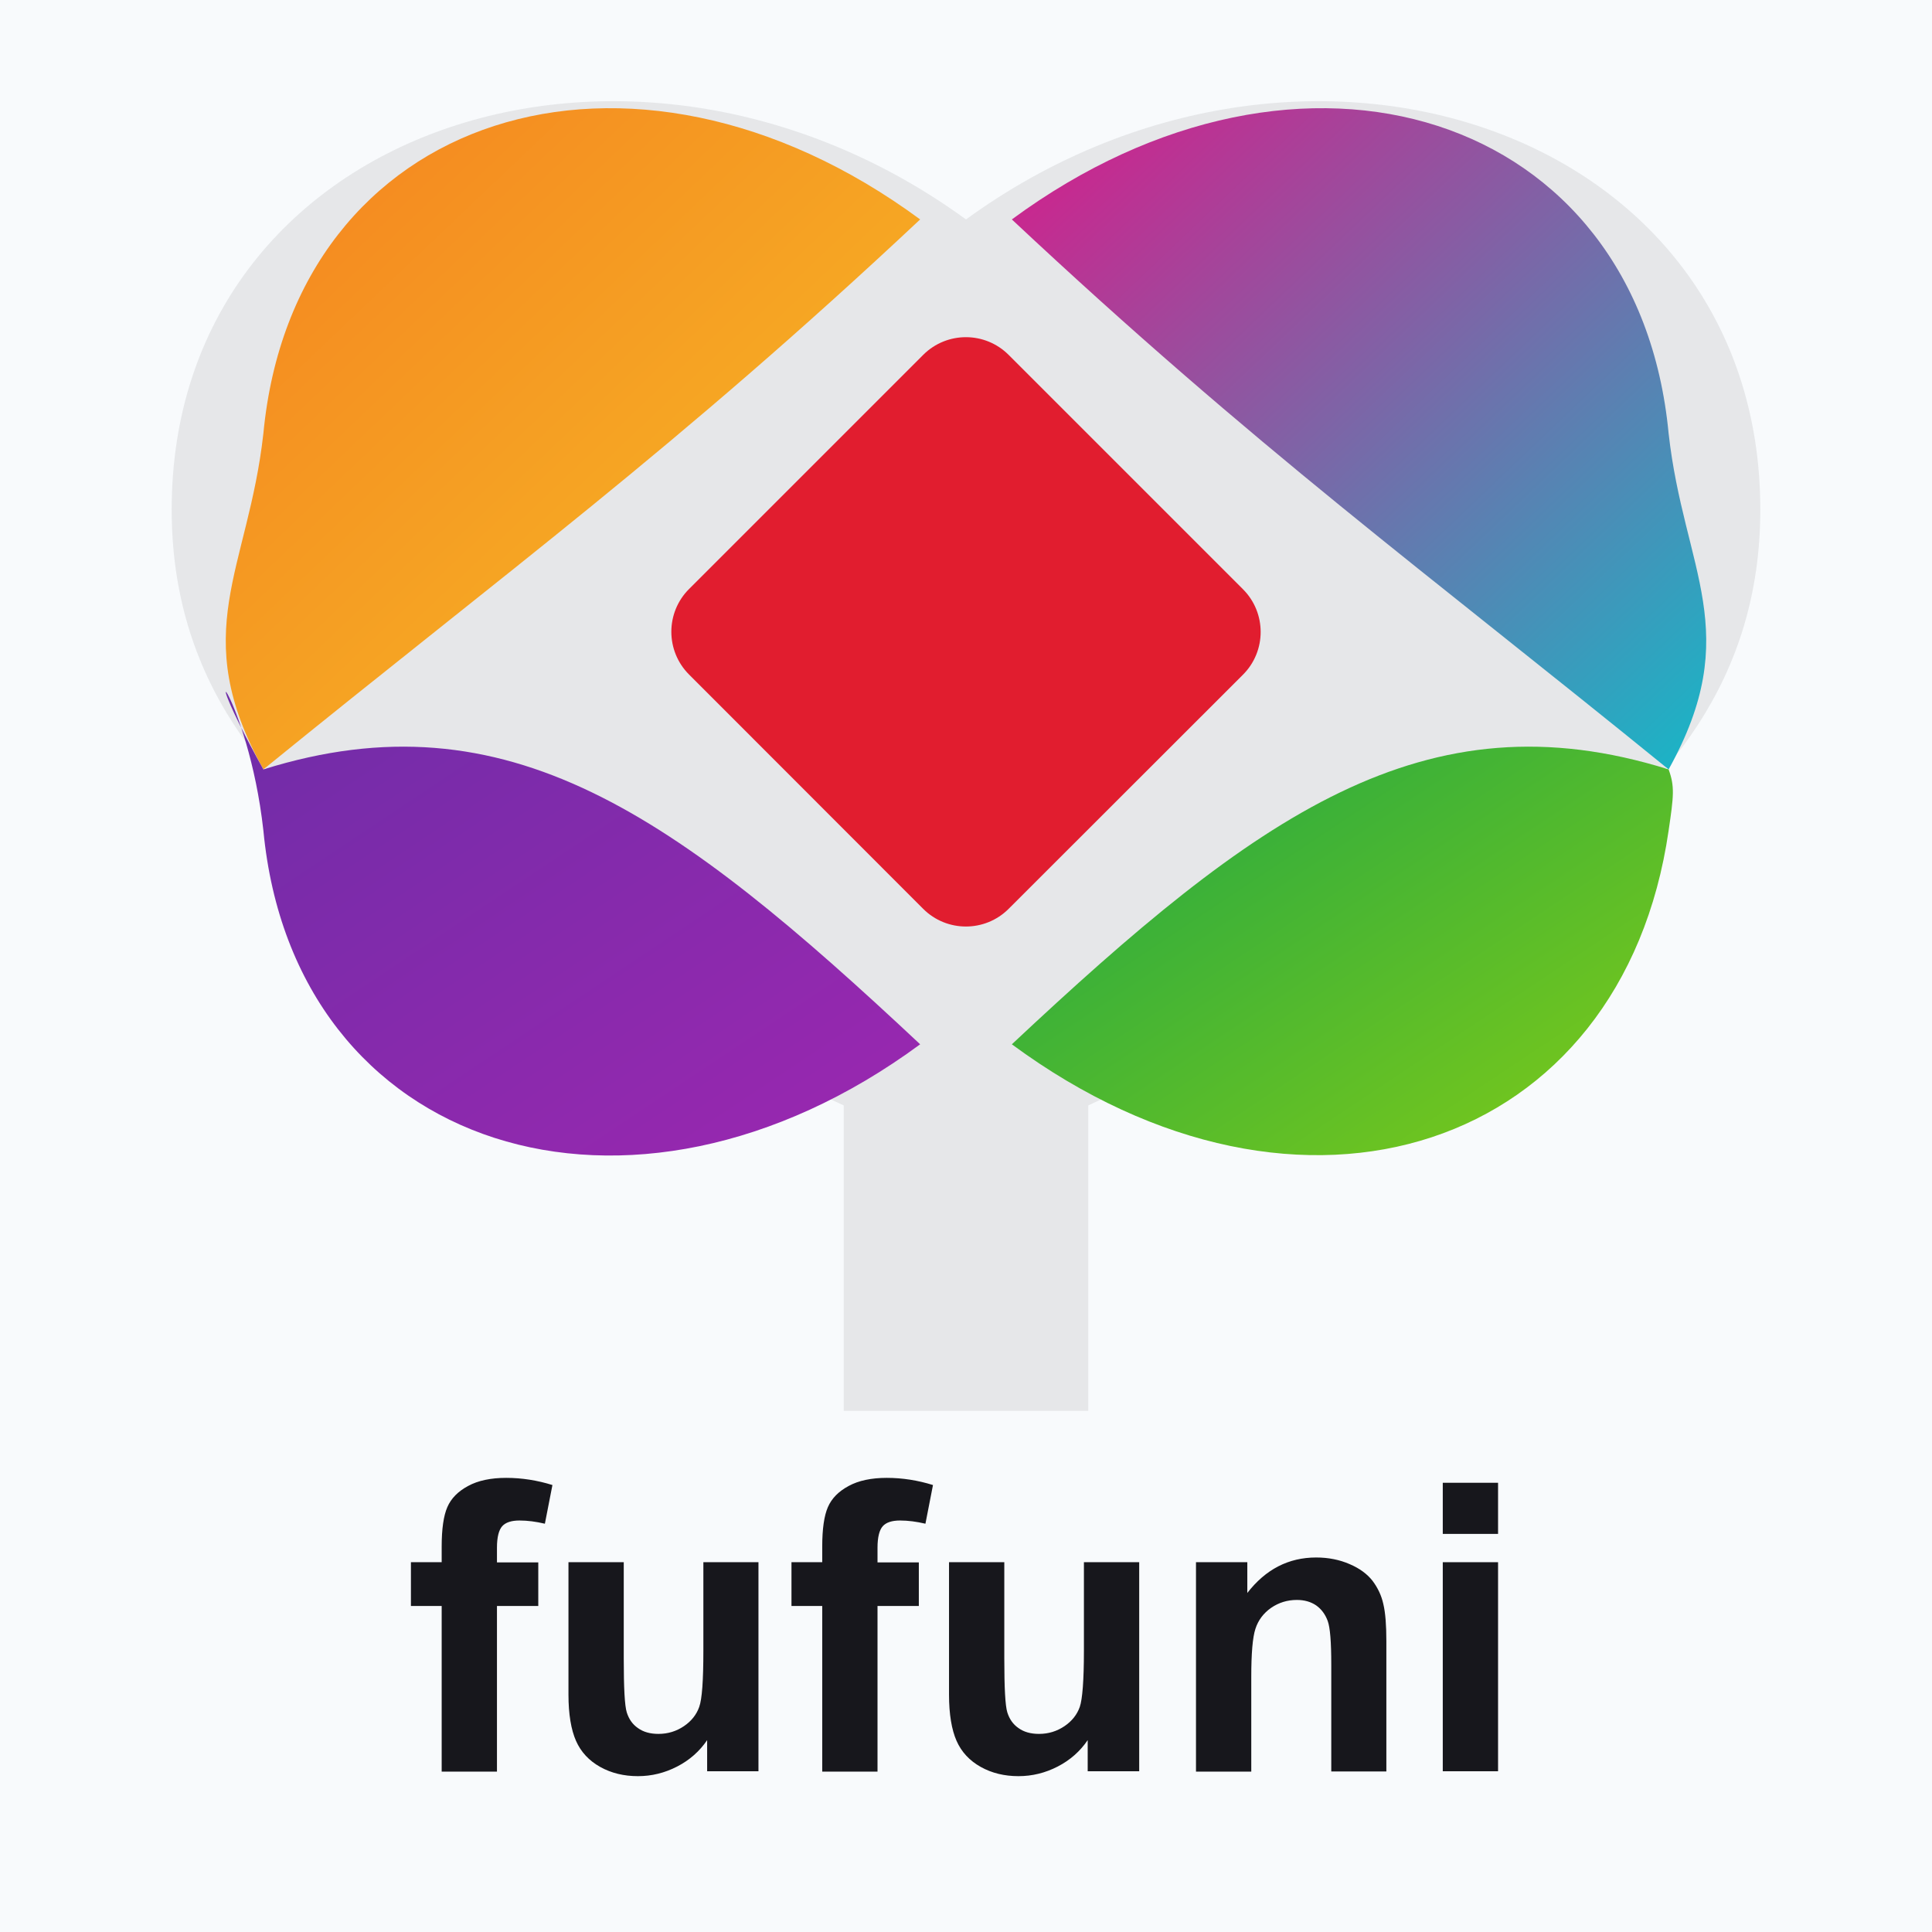
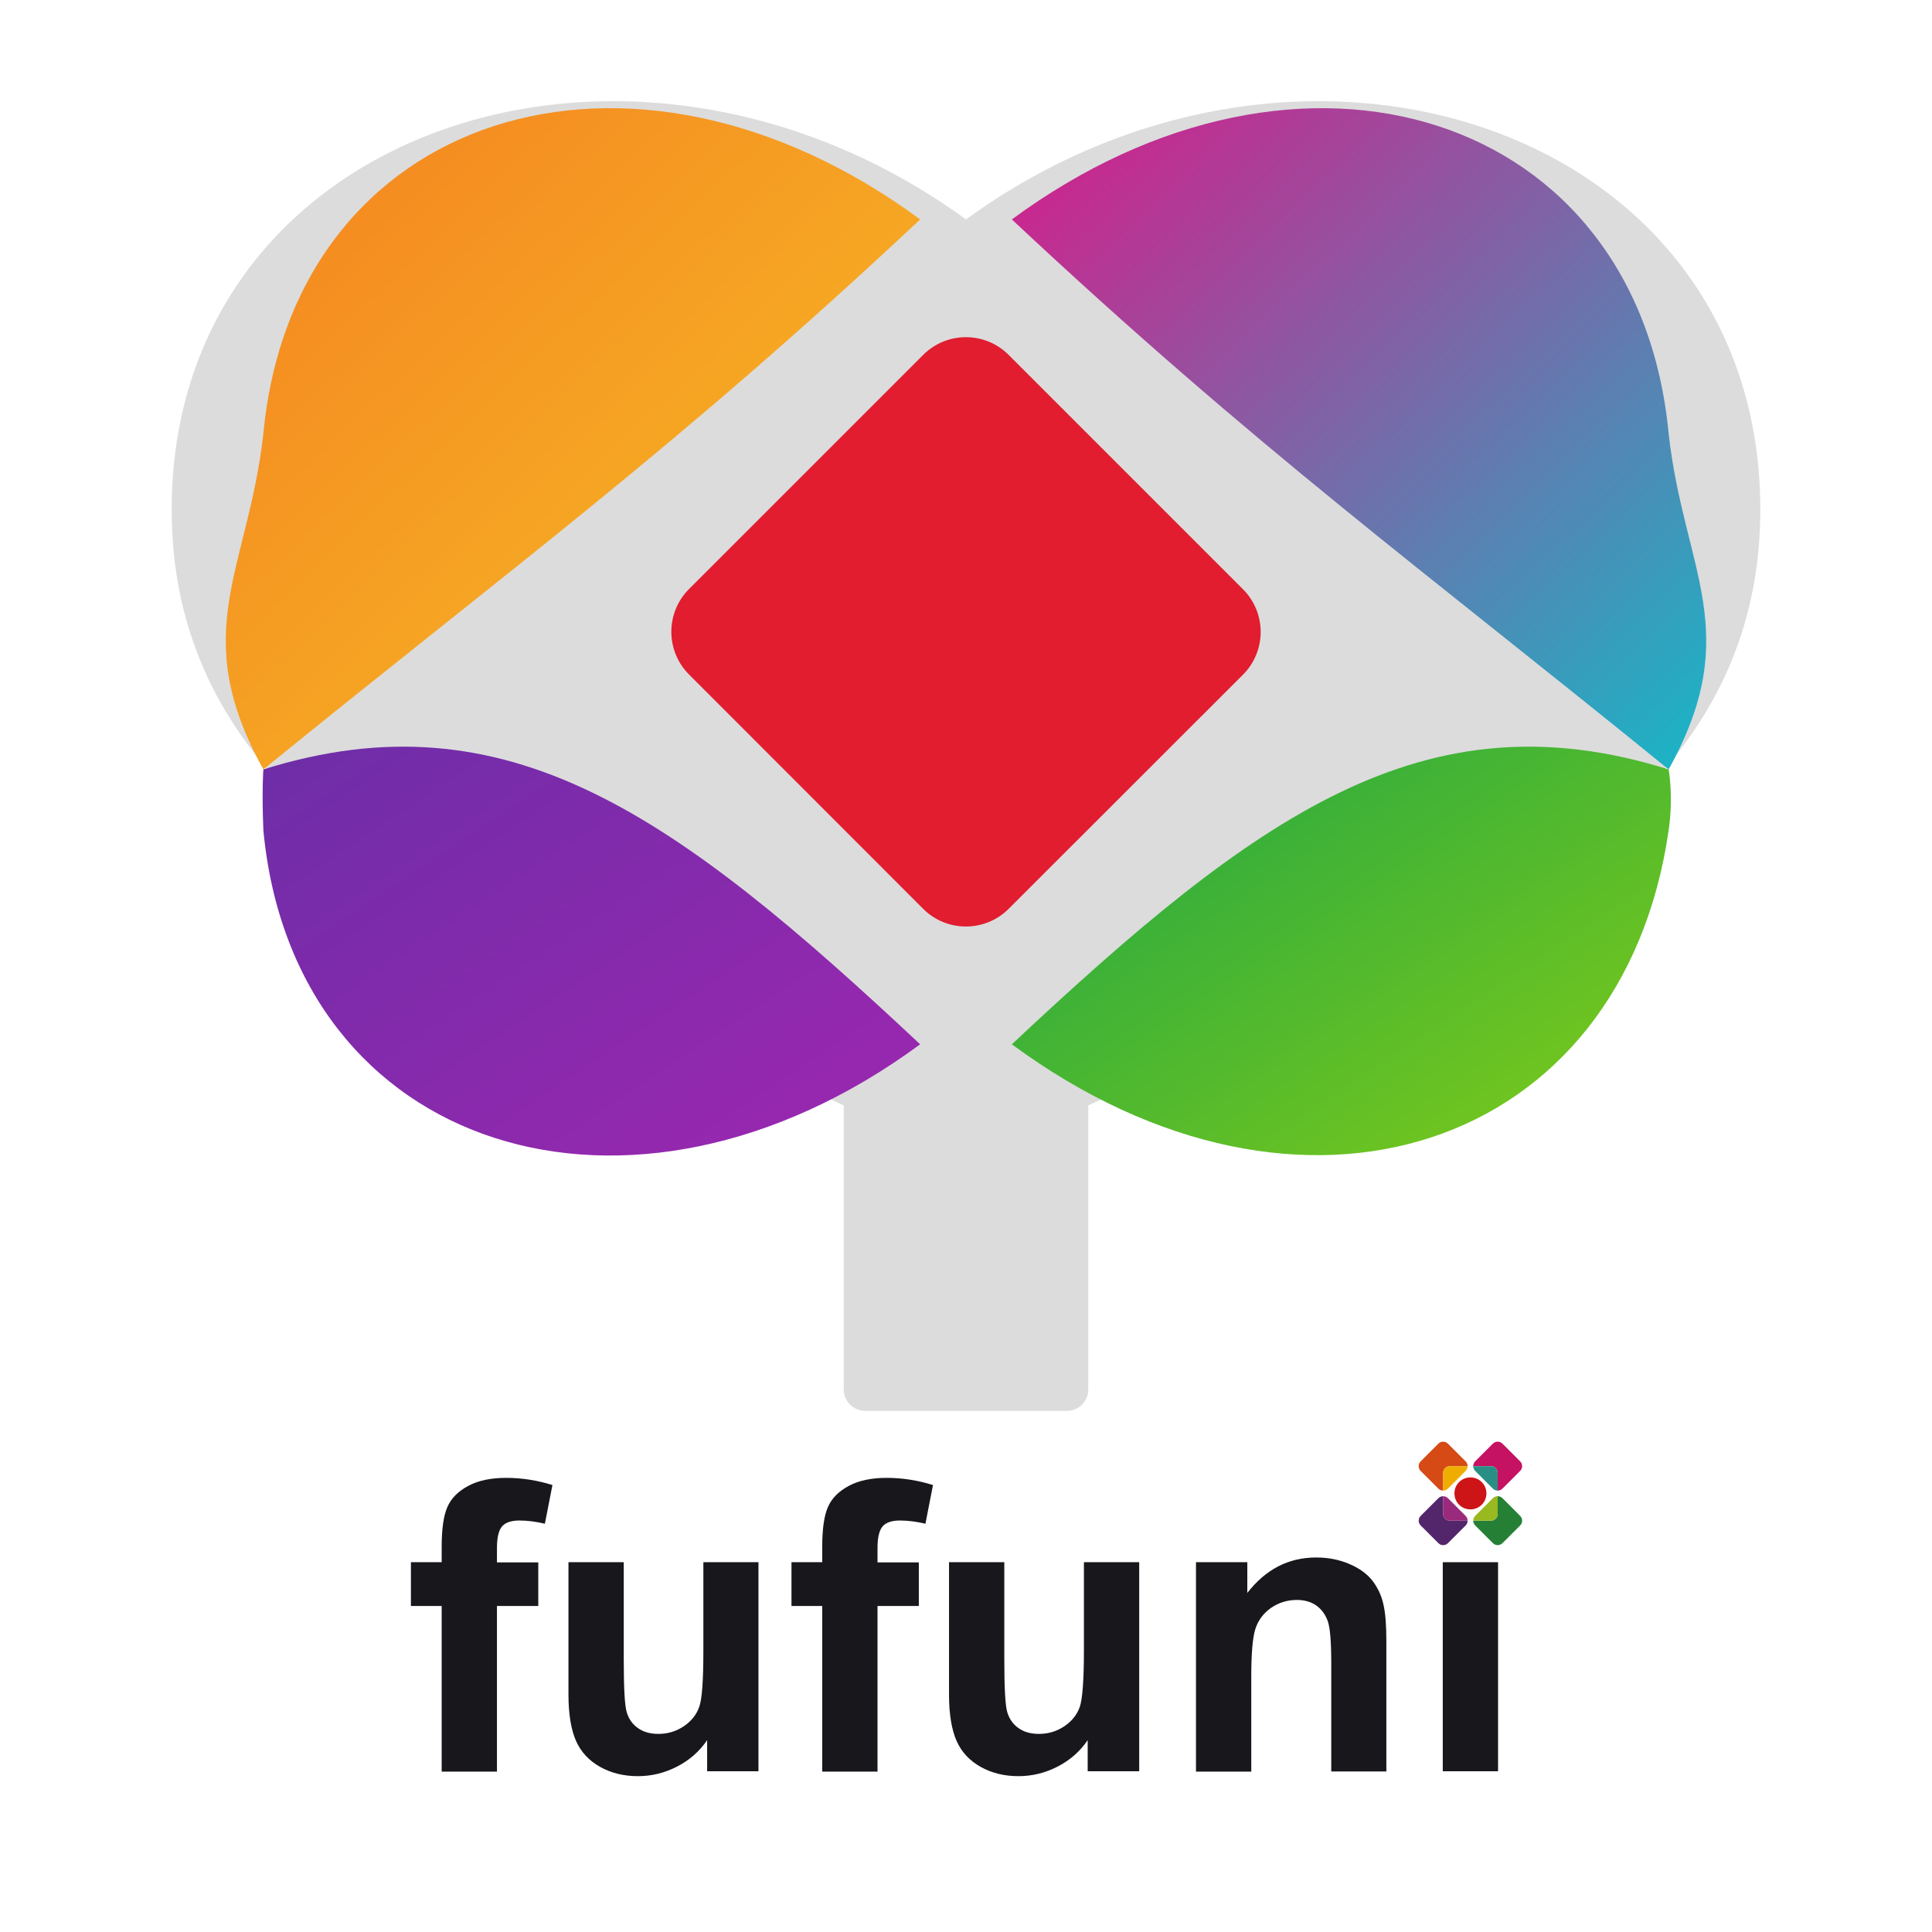
<svg xmlns="http://www.w3.org/2000/svg" version="1.1" id="Calque_1" x="0px" y="0px" viewBox="0 0 1024 1024" style="enable-background:new 0 0 1024 1024;" xml:space="preserve">
  <style type="text/css">
- 	.st0{fill:#F8FAFC;}
- 	.st1{opacity:8.000000e-02;fill:#0E0E11;enable-background:new    ;}
- 	.st2{fill:url(#SVGID_1_);}
- 	.st3{fill:url(#SVGID_00000080169428210026063850000004830970850455339198_);}
- 	.st4{fill:url(#SVGID_00000105393885056996805970000018298871163201081993_);}
- 	.st5{fill:url(#SVGID_00000165214413419065295220000003044794396195146400_);}
- 	.st6{fill:#E11D2F;}
- 	.st7{enable-background:new    ;}
- 	.st8{fill:#17171C;}
+ 	.st0{fill:#DCDCDC;enable-background:new    ;}
+ 	.st1{fill:url(#SVGID_1_);}
+ 	.st2{fill:url(#SVGID_00000097492677309425838430000014927164272568230831_);}
+ 	.st3{fill:url(#SVGID_00000182495254201059703850000017138901825727448986_);}
+ 	.st4{fill:url(#SVGID_00000158731426314087916350000010086652127033034120_);}
+ 	.st5{fill:#E11D2F;}
+ 	.st6{fill:#17171C;}
+ 	.st7{fill:#CD1517;}
+ 	.st8{fill:none;}
+ 	.st9{fill:#258035;}
+ 	.st10{fill:#D54A15;}
+ 	.st11{fill:#C51262;}
+ 	.st12{fill:#53266B;}
+ 	.st13{fill:#9A2A7C;}
+ 	.st14{fill:#98B91F;}
+ 	.st15{fill:#EEAD00;}
+ 	.st16{fill:#298F85;}
</style>
-   <rect y="0" class="st0" width="1024" height="1024" />
-   <path class="st1" d="M91,270.1C91,67.7,333.9-13.2,512,116.3C690.1-13.2,933,67.7,933,270.1c0,178.1-194.3,239.6-356.2,315.8v161.9  H447.2V585.9C285.3,509.8,91,448.3,91,270.1z" />
-   <linearGradient id="SVGID_1_" gradientUnits="userSpaceOnUse" x1="212.352" y1="811.065" x2="213.971" y2="809.446" gradientTransform="matrix(227.3079 0 0 -216.4182 -48160.207 175596.5)">
+   <path class="st0" d="M91,270.1C91,67.7,333.9-13.2,512,116.3C690.1-13.2,933,67.7,933,270.1c0,178.1-194.3,239.6-356.2,315.8v150.55  c0,6.27-5.08,11.35-11.35,11.35H458.63c-6.31,0-11.43-5.12-11.43-11.43V585.9C285.3,509.8,91,448.3,91,270.1z" />
+   <linearGradient id="SVGID_1_" gradientUnits="userSpaceOnUse" x1="595.658" y1="-248.46" x2="597.278" y2="-246.841" gradientTransform="matrix(227.3079 0 0 216.4182 -135288.75 53838.566)">
    <stop offset="0" style="stop-color:#F58220" />
    <stop offset="1" style="stop-color:#F6C026" />
  </linearGradient>
-   <path class="st2" d="M139.6,229.7C155.8,59.6,333.9,3,487.7,116.3C358.2,237.8,269.1,302.5,139.6,407.8  C99.1,334.9,131.5,302.5,139.6,229.7z" />
-   <linearGradient id="SVGID_00000096025996591952788130000007178362204754965669_" gradientUnits="userSpaceOnUse" x1="213.296" y1="811.308" x2="214.916" y2="809.689" gradientTransform="matrix(227.3079 0 0 -216.4182 -47902.891 175596.5)">
+   <path class="st1" d="M139.6,229.7C155.8,59.6,333.9,3,487.7,116.3C358.2,237.8,269.1,302.5,139.6,407.8  C99.1,334.9,131.5,302.5,139.6,229.7z" />
+   <linearGradient id="SVGID_00000020395443976516670150000005805066154048351132_" gradientUnits="userSpaceOnUse" x1="596.602" y1="-248.703" x2="598.222" y2="-247.084" gradientTransform="matrix(227.3079 0 0 216.4182 -135031.438 53838.566)">
    <stop offset="0" style="stop-color:#D81B8A" />
    <stop offset="1" style="stop-color:#17B7C7" />
  </linearGradient>
-   <path style="fill:url(#SVGID_00000096025996591952788130000007178362204754965669_);" d="M884.4,229.7  C868.2,59.6,690.1,3,536.3,116.3c129.5,121.4,218.6,186.2,348.1,291.5C924.9,334.9,892.5,302.5,884.4,229.7z" />
-   <linearGradient id="SVGID_00000086673494228835849150000011576573249072469433_" gradientUnits="userSpaceOnUse" x1="212.285" y1="811" x2="213.904" y2="809.38" gradientTransform="matrix(227.3079 0 0 -151.7836 -48160.207 123480.43)">
+   <path style="fill:url(#SVGID_00000020395443976516670150000005805066154048351132_);" d="M884.4,229.7  C868.2,59.6,690.1,3,536.3,116.3c129.5,121.4,218.6,186.2,348.1,291.5C924.9,334.9,892.5,302.5,884.4,229.7z" />
+   <linearGradient id="SVGID_00000004535259362775155880000003344157155199315354_" gradientUnits="userSpaceOnUse" x1="595.77" y1="-249.115" x2="597.186" y2="-247.699" gradientTransform="matrix(227.3079 0 0 151.7836 -135288.75 38222.723)">
    <stop offset="0" style="stop-color:#6F2DA8" />
    <stop offset="1" style="stop-color:#9C27B0" />
  </linearGradient>
-   <path style="fill:url(#SVGID_00000086673494228835849150000011576573249072469433_);" d="M139.6,407.8  c129.5-40.5,218.6,24.3,348.1,145.7c-153.8,113.3-331.9,56.7-348.1-113.3C131.5,367.3,99.1,334.9,139.6,407.8z" />
-   <linearGradient id="SVGID_00000025443797605835925870000003387680589367632555_" gradientUnits="userSpaceOnUse" x1="213.113" y1="811.113" x2="214.712" y2="809.514" gradientTransform="matrix(227.3079 0 0 -151.7836 -47902.891 123480.43)">
+   <path style="fill:url(#SVGID_00000004535259362775155880000003344157155199315354_);" d="M139.6,407.8  c129.5-40.5,218.6,24.3,348.1,145.7c-153.8,113.3-331.9,56.7-348.1-113.3C138.7,418.42,139.6,407.8,139.6,407.8z" />
+   <linearGradient id="SVGID_00000096778832336436221550000001876296733738787261_" gradientUnits="userSpaceOnUse" x1="596.419" y1="-249.408" x2="598.019" y2="-247.809" gradientTransform="matrix(227.3079 0 0 151.7836 -135031.438 38222.723)">
    <stop offset="0" style="stop-color:#16A34A" />
    <stop offset="1" style="stop-color:#84CC16" />
  </linearGradient>
-   <path style="fill:url(#SVGID_00000025443797605835925870000003387680589367632555_);" d="M884.4,407.8  c-129.5-40.5-218.6,24.3-348.1,145.7C690.1,666.9,860,609.2,884.4,440.2C887.1,421.9,887.7,416.8,884.4,407.8z" />
-   <path class="st6" d="M534.6,188.1l124.2,124.2c12.5,12.5,12.5,32.8,0,45.3L534.6,481.7c-12.5,12.5-32.8,12.5-45.3,0L365.2,357.5  c-12.5-12.5-12.5-32.8,0-45.3l124.2-124.2C501.9,175.6,522.1,175.6,534.6,188.1z" />
-   <g class="st7">
-     <path class="st8" d="M217.8,828h16.3v-8.3c0-9.3,1-16.3,3-20.9c2-4.6,5.6-8.3,11-11.2c5.3-2.9,12.1-4.3,20.2-4.3   c8.3,0,16.5,1.3,24.5,3.8l-4,20.5c-4.7-1.1-9.1-1.7-13.5-1.7c-4.2,0-7.3,1-9.1,3c-1.8,2-2.8,5.8-2.8,11.4v7.8h21.9v23.1h-21.9v87.8   h-29.3v-87.8h-16.3V828z" />
-     <path class="st8" d="M374.8,938.9v-16.6c-4,5.9-9.3,10.6-15.9,14c-6.6,3.4-13.5,5.1-20.8,5.1c-7.4,0-14.1-1.6-20-4.9   c-5.9-3.3-10.2-7.9-12.8-13.8c-2.6-5.9-4-14.1-4-24.5V828h29.3V879c0,15.6,0.5,25.1,1.6,28.6c1.1,3.5,3,6.3,5.9,8.3   c2.9,2.1,6.5,3.1,10.9,3.1c5,0,9.5-1.4,13.5-4.1c4-2.7,6.7-6.2,8.1-10.2c1.5-4.1,2.2-14,2.2-29.9V828H402v110.8H374.8z" />
-     <path class="st8" d="M419.5,828h16.3v-8.3c0-9.3,1-16.3,3-20.9c2-4.6,5.6-8.3,11-11.2c5.3-2.9,12.1-4.3,20.2-4.3   c8.3,0,16.5,1.3,24.5,3.8l-4,20.5c-4.7-1.1-9.1-1.7-13.5-1.7c-4.2,0-7.3,1-9.1,3c-1.8,2-2.8,5.8-2.8,11.4v7.8h21.9v23.1h-21.9v87.8   h-29.3v-87.8h-16.3V828z" />
-     <path class="st8" d="M576.5,938.9v-16.6c-4,5.9-9.3,10.6-15.9,14s-13.5,5.1-20.8,5.1c-7.4,0-14.1-1.6-20-4.9   c-5.9-3.3-10.2-7.9-12.8-13.8c-2.6-5.9-4-14.1-4-24.5V828h29.3V879c0,15.6,0.5,25.1,1.6,28.6c1.1,3.5,3,6.3,5.9,8.3   c2.9,2.1,6.5,3.1,10.9,3.1c5,0,9.5-1.4,13.5-4.1c4-2.7,6.7-6.2,8.1-10.2s2.2-14,2.2-29.9V828h29.3v110.8H576.5z" />
-     <path class="st8" d="M734.9,938.9h-29.3v-56.6c0-12-0.6-19.7-1.9-23.2c-1.3-3.5-3.3-6.2-6.1-8.2c-2.8-1.9-6.2-2.9-10.2-2.9   c-5.1,0-9.6,1.4-13.7,4.2c-4,2.8-6.8,6.5-8.3,11.1c-1.5,4.6-2.2,13.1-2.2,25.5v50.2h-29.3V828h27.2v16.3   c9.7-12.5,21.8-18.8,36.5-18.8c6.5,0,12.4,1.2,17.7,3.5c5.4,2.3,9.4,5.3,12.2,8.9c2.7,3.6,4.7,7.7,5.7,12.3   c1.1,4.6,1.6,11.2,1.6,19.7V938.9z" />
-     <path class="st8" d="M764.7,813v-27.1H794V813H764.7z M764.7,938.9V828H794v110.8H764.7z" />
+   <path style="fill:url(#SVGID_00000096778832336436221550000001876296733738787261_);" d="M884.4,407.8  c-129.5-40.5-218.6,24.3-348.1,145.7C690.1,666.9,860,609.2,884.4,440.2C887.1,421.9,884.4,407.8,884.4,407.8z" />
+   <path class="st5" d="M534.6,188.1l124.2,124.2c12.5,12.5,12.5,32.8,0,45.3L534.6,481.7c-12.5,12.5-32.8,12.5-45.3,0L365.2,357.5  c-12.5-12.5-12.5-32.8,0-45.3L489.4,188C501.9,175.6,522.1,175.6,534.6,188.1z" />
+   <path class="st6" d="M217.8,828h16.3v-8.3c0-9.3,1-16.3,3-20.9c2-4.6,5.6-8.3,11-11.2c5.3-2.9,12.1-4.3,20.2-4.3  c8.3,0,16.5,1.3,24.5,3.8l-4,20.5c-4.7-1.1-9.1-1.7-13.5-1.7c-4.2,0-7.3,1-9.1,3c-1.8,2-2.8,5.8-2.8,11.4v7.8h21.9v23.1h-21.9V939  h-29.3v-87.8h-16.3L217.8,828L217.8,828z" />
+   <path class="st6" d="M374.8,938.9v-16.6c-4,5.9-9.3,10.6-15.9,14s-13.5,5.1-20.8,5.1c-7.4,0-14.1-1.6-20-4.9  c-5.9-3.3-10.2-7.9-12.8-13.8c-2.6-5.9-4-14.1-4-24.5V828h29.3v51c0,15.6,0.5,25.1,1.6,28.6s3,6.3,5.9,8.3c2.9,2.1,6.5,3.1,10.9,3.1  c5,0,9.5-1.4,13.5-4.1c4-2.7,6.7-6.2,8.1-10.2c1.5-4.1,2.2-14,2.2-29.9V828H402v110.8h-27.2V938.9z" />
+   <path class="st6" d="M419.5,828h16.3v-8.3c0-9.3,1-16.3,3-20.9c2-4.6,5.6-8.3,11-11.2c5.3-2.9,12.1-4.3,20.2-4.3  c8.3,0,16.5,1.3,24.5,3.8l-4,20.5c-4.7-1.1-9.1-1.7-13.5-1.7c-4.2,0-7.3,1-9.1,3c-1.8,2-2.8,5.8-2.8,11.4v7.8H487v23.1h-21.9V939  h-29.3v-87.8h-16.3L419.5,828L419.5,828z" />
+   <path class="st6" d="M576.5,938.9v-16.6c-4,5.9-9.3,10.6-15.9,14s-13.5,5.1-20.8,5.1c-7.4,0-14.1-1.6-20-4.9  c-5.9-3.3-10.2-7.9-12.8-13.8c-2.6-5.9-4-14.1-4-24.5V828h29.3v51c0,15.6,0.5,25.1,1.6,28.6s3,6.3,5.9,8.3c2.9,2.1,6.5,3.1,10.9,3.1  c5,0,9.5-1.4,13.5-4.1c4-2.7,6.7-6.2,8.1-10.2s2.2-14,2.2-29.9V828h29.3v110.8h-27.3V938.9z" />
+   <path class="st6" d="M734.9,938.9h-29.3v-56.6c0-12-0.6-19.7-1.9-23.2c-1.3-3.5-3.3-6.2-6.1-8.2c-2.8-1.9-6.2-2.9-10.2-2.9  c-5.1,0-9.6,1.4-13.7,4.2c-4,2.8-6.8,6.5-8.3,11.1s-2.2,13.1-2.2,25.5V939h-29.3V828h27.2v16.3c9.7-12.5,21.8-18.8,36.5-18.8  c6.5,0,12.4,1.2,17.7,3.5c5.4,2.3,9.4,5.3,12.2,8.9c2.7,3.6,4.7,7.7,5.7,12.3c1.1,4.6,1.6,11.2,1.6,19.7v69H734.9z" />
+   <path class="st6" d="M764.7,938.9V828H794v110.8h-29.3V938.9z" />
+   <g>
+     <path class="st7" d="M773.35,785.53L773.35,785.53c-3.3,3.3-3.3,8.7,0,12.01v0c3.3,3.3,8.7,3.3,12.01,0v0c3.3-3.3,3.3-8.7,0-12.01   l0,0C782.05,782.23,776.65,782.23,773.35,785.53z" />
+     <path class="st8" d="M791.28,794.06c0.69-0.69,1.61-1.04,2.53-1.04v9.4c0,1.96-1.61,3.57-3.57,3.57h-9.4   c0-0.92,0.35-1.83,1.04-2.53L791.28,794.06z" />
+     <path class="st8" d="M781.88,779.6c-0.69-0.69-1.04-1.61-1.04-2.53h9.4c1.96,0,3.57,1.61,3.57,3.57v9.4   c-0.92,0-1.83-0.35-2.53-1.04L781.88,779.6z" />
+     <path class="st8" d="M776.82,803.46c0.69,0.69,1.04,1.61,1.04,2.53h-9.4c-1.96,0-3.57-1.61-3.57-3.57v-9.4   c0.92,0,1.83,0.35,2.53,1.04L776.82,803.46z" />
+     <path class="st8" d="M768.47,777.08h9.4c0,0.92-0.35,1.83-1.04,2.53l-9.4,9.4c-0.69,0.69-1.61,1.04-2.53,1.04v-9.4   C764.9,778.68,766.5,777.08,768.47,777.08z" />
+     <g>
+       <path class="st9" d="M793.8,802.42v-9.4c0.92,0,1.83,0.35,2.53,1.04l9.4,9.4c1.39,1.39,1.39,3.66,0,5.05l-9.4,9.4    c-1.39,1.39-3.66,1.39-5.05,0l-9.4-9.4c-0.69-0.69-1.04-1.61-1.04-2.53h9.4C792.2,805.99,793.8,804.38,793.8,802.42z" />
+       <path class="st10" d="M776.82,774.55c0.69,0.69,1.04,1.61,1.04,2.53h-9.4c-1.96,0-3.57,1.61-3.57,3.57v9.4    c-0.92,0-1.83-0.35-2.53-1.04l-9.4-9.4c-1.39-1.39-1.39-3.66,0-5.05l9.4-9.4c1.39-1.39,3.66-1.39,5.05,0L776.82,774.55z" />
+       <path class="st11" d="M790.23,777.08h-9.4c0-0.92,0.35-1.83,1.04-2.53l9.4-9.4c1.39-1.39,3.66-1.39,5.05,0l9.4,9.4    c1.39,1.39,1.39,3.66,0,5.05l-9.4,9.4c-0.69,0.69-1.61,1.04-2.53,1.04v-9.4C793.8,778.68,792.2,777.08,790.23,777.08z" />
+       <path class="st12" d="M768.47,805.99h9.4c0,0.92-0.35,1.83-1.04,2.53l-9.4,9.4c-1.39,1.39-3.66,1.39-5.05,0l-9.4-9.4    c-1.39-1.39-1.39-3.66,0-5.05l9.4-9.4c0.69-0.69,1.61-1.04,2.53-1.04v9.4C764.9,804.38,766.5,805.99,768.47,805.99z" />
+     </g>
+     <g>
+       <path class="st13" d="M776.82,803.46c0.69,0.69,1.04,1.61,1.04,2.53h-9.4c-1.96,0-3.57-1.61-3.57-3.57v-9.4    c0.92,0,1.83,0.35,2.53,1.04L776.82,803.46z" />
+       <path class="st14" d="M781.88,803.46l9.4-9.4c0.69-0.69,1.61-1.04,2.53-1.04v9.4c0,1.96-1.61,3.57-3.57,3.57h-9.4    C780.83,805.07,781.18,804.16,781.88,803.46z" />
+       <path class="st15" d="M767.42,789.01c-0.69,0.69-1.61,1.04-2.53,1.04v-9.4c0-1.96,1.61-3.57,3.57-3.57h9.4    c0,0.92-0.35,1.83-1.04,2.53L767.42,789.01z" />
+       <path class="st16" d="M793.8,780.65v9.4c-0.92,0-1.83-0.35-2.53-1.04l-9.4-9.4c-0.69-0.69-1.04-1.61-1.04-2.53h9.4    C792.2,777.08,793.8,778.68,793.8,780.65z" />
+     </g>
  </g>
</svg>
